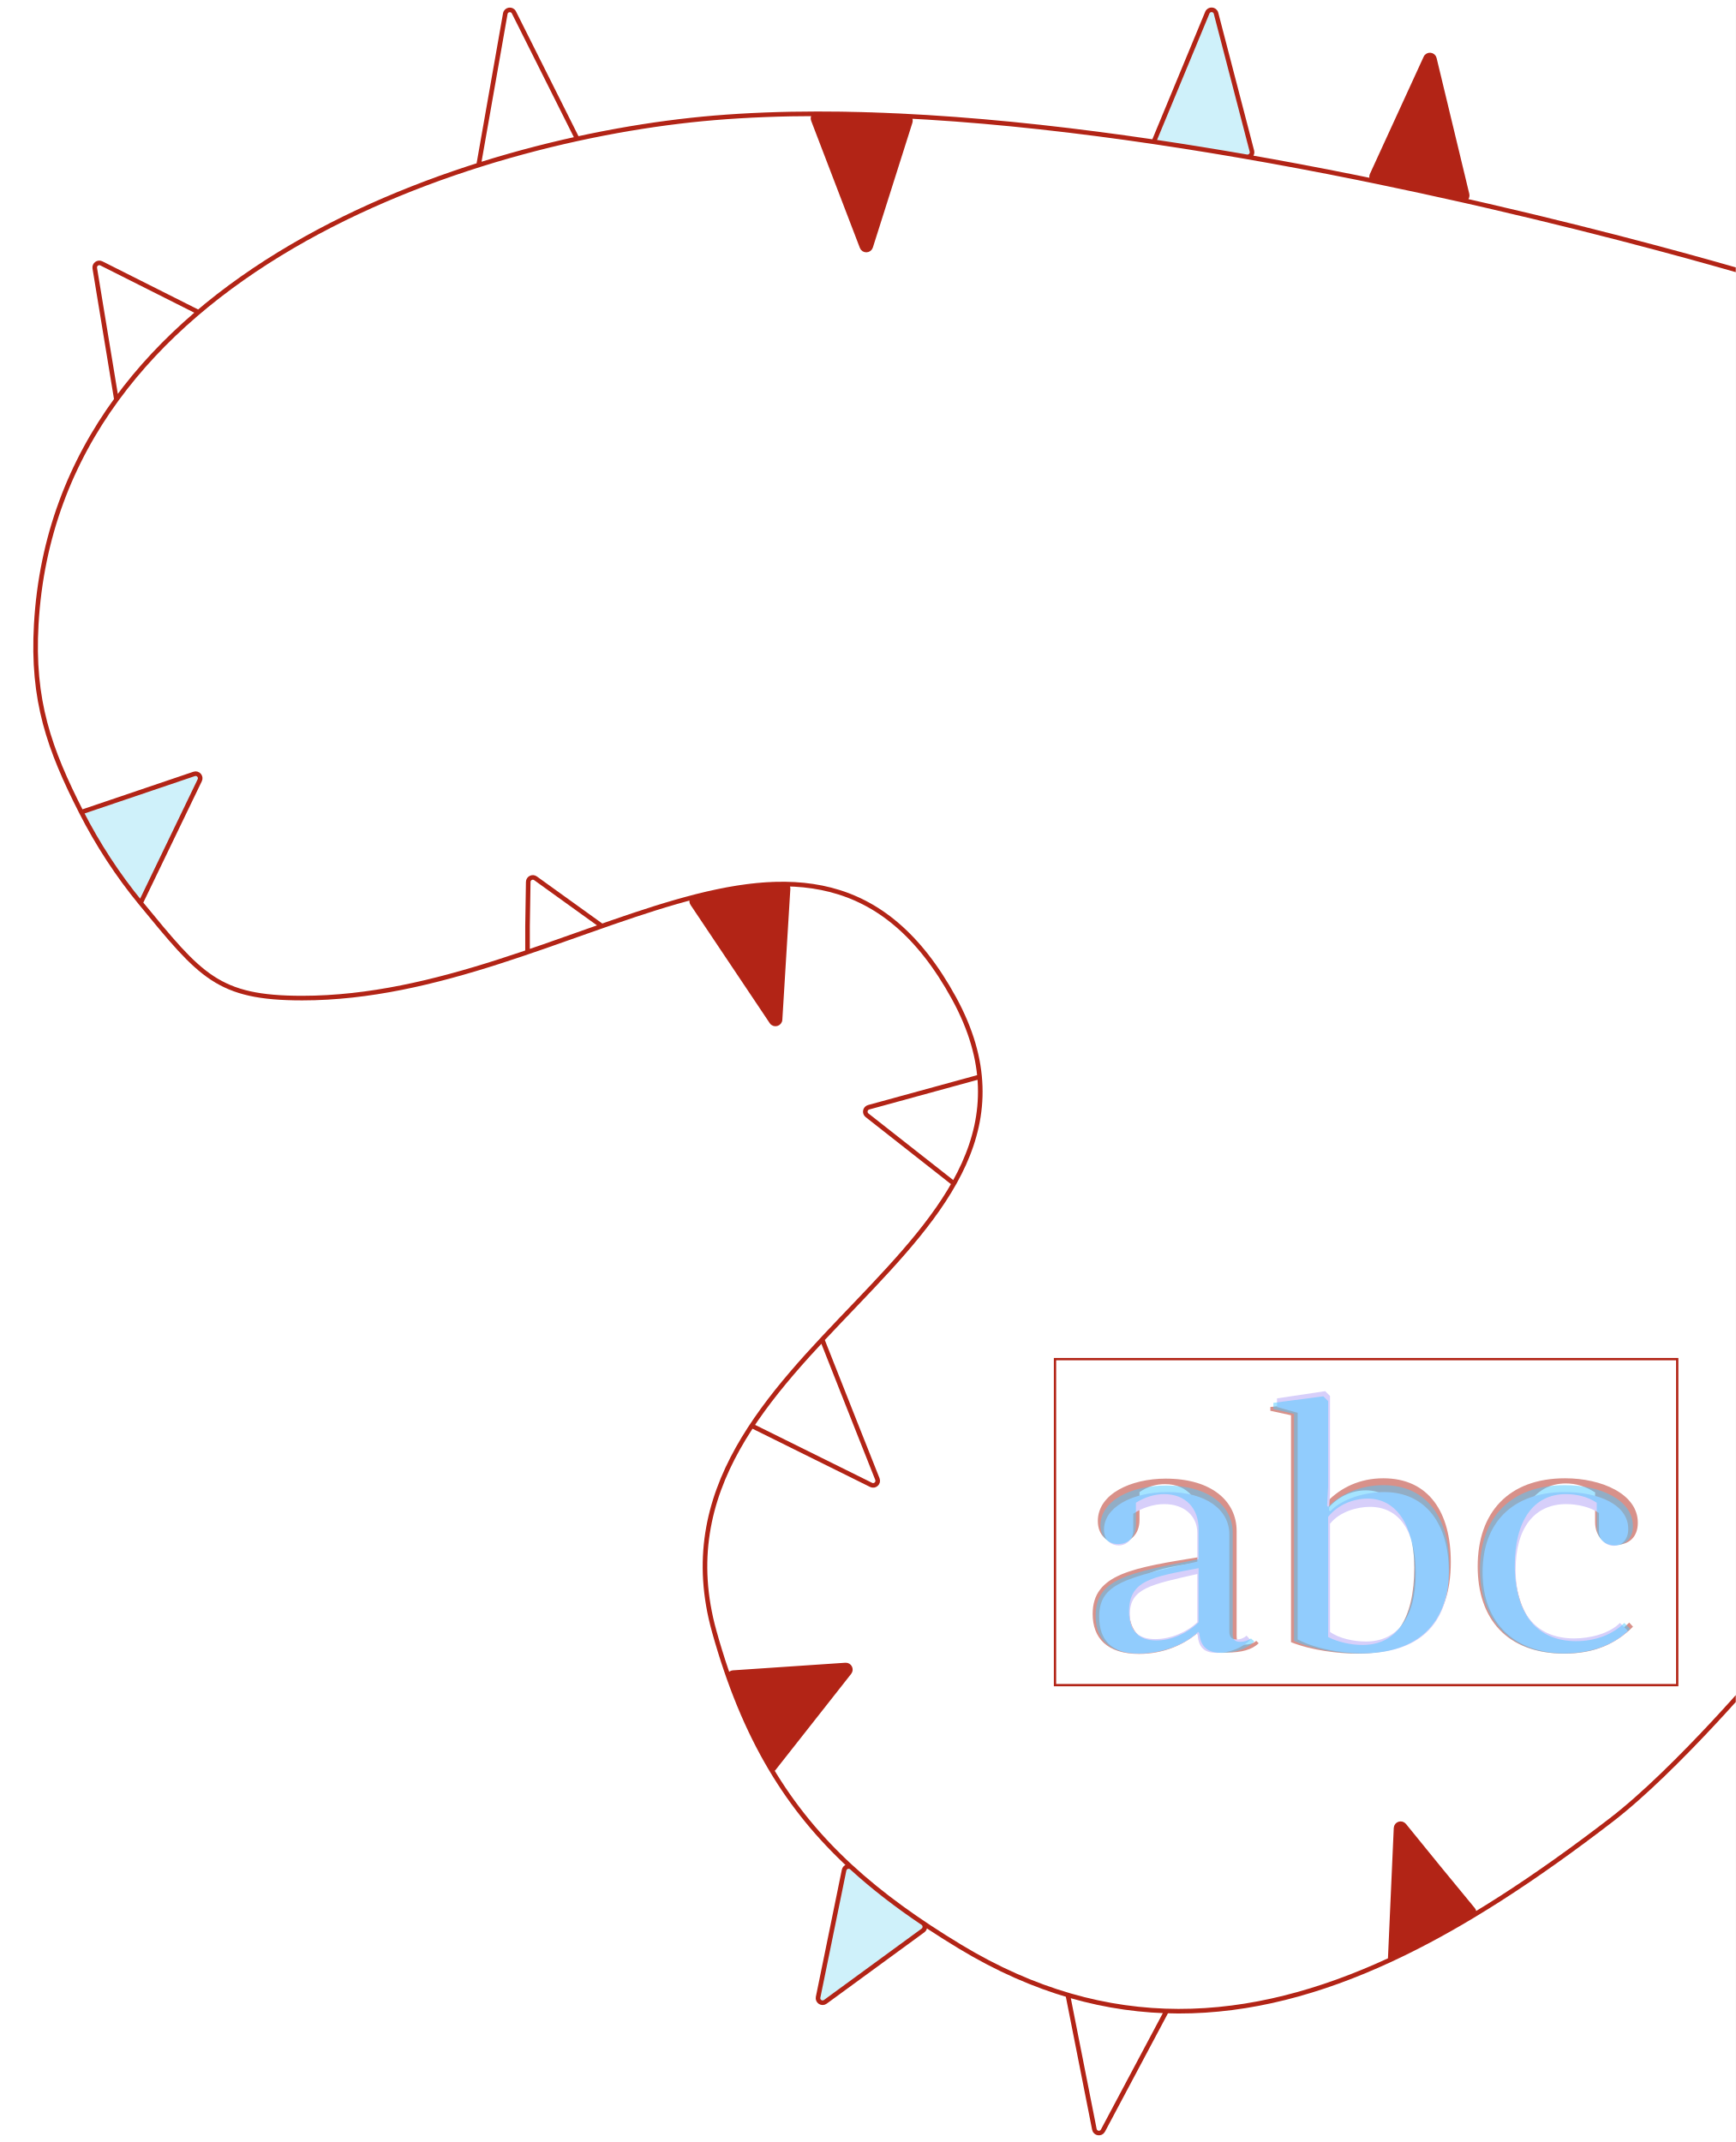
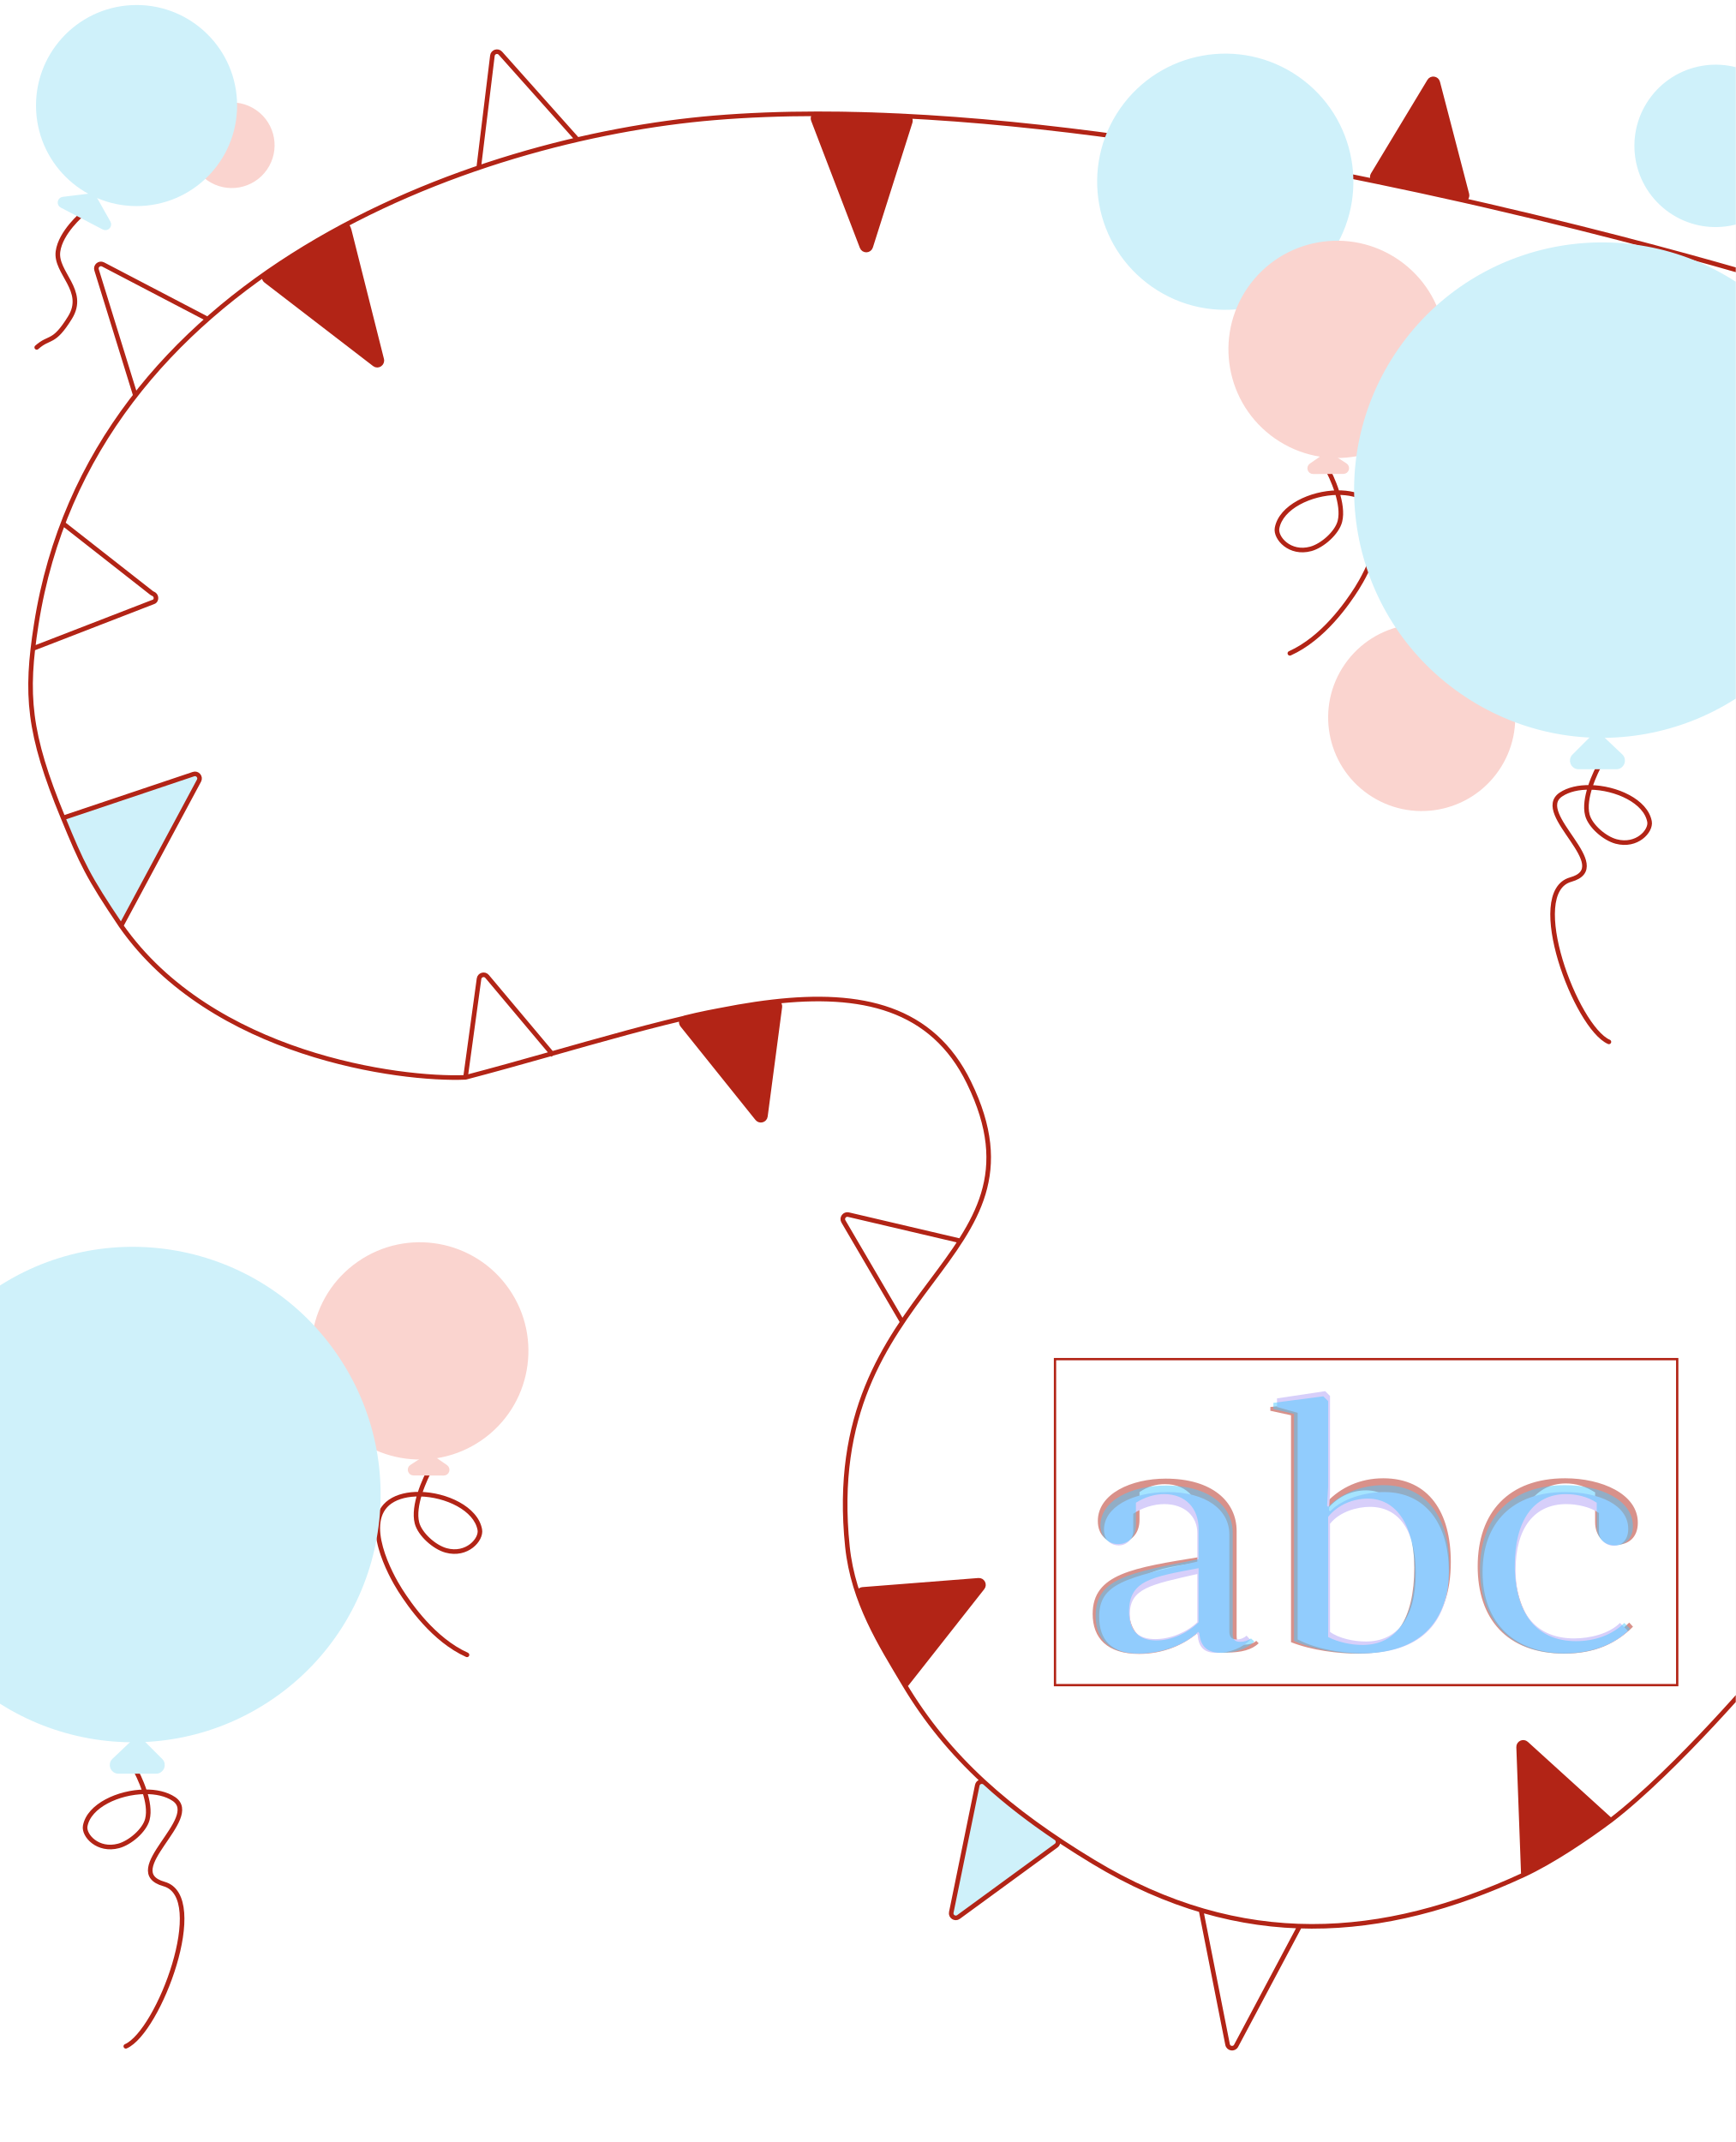
<svg xmlns="http://www.w3.org/2000/svg" width="1512" height="1866" viewBox="0 0 1512 1866" fill="none">
  <g clip-path="url(#clip0_212_296)">
    <rect width="1512" height="1866" fill="white" />
-     <path d="M735.268 1629.2C735.896 1626.12 739.663 1624.93 741.978 1627.05C760.514 1644.01 781.062 1659.82 803.852 1675.15C806.165 1676.71 806.244 1680.1 803.993 1681.74L718.918 1743.9C715.966 1746.06 711.907 1743.45 712.639 1739.87L735.268 1629.2Z" fill="#CFF1FA" />
-     <path d="M169.101 674.204C172.458 673.067 175.526 676.536 173.988 679.729L122.495 786.581C102.468 762.23 84.992 735.332 70.829 707.497L169.101 674.204Z" fill="#CFF1FA" />
-     <path d="M1090.52 131.64C1091.25 134.459 1088.82 137.093 1085.95 136.592C1059.33 131.951 1032.29 127.56 1005.05 123.528L1051.69 11.01C1053.16 7.466 1058.29 7.822 1059.26 11.534L1090.52 131.64Z" fill="#CFF1FA" />
-     <path d="M758.432 215.014C757.288 218.622 752.238 218.771 750.883 215.237L708.474 104.549C707.474 101.938 709.393 99.132 712.189 99.131C737.37 99.117 763.135 99.828 789.275 101.161C791.887 101.294 793.663 103.863 792.873 106.356L758.432 215.014Z" fill="#B22416" />
-     <path d="M1241.94 50.266C1243.52 46.813 1248.57 47.304 1249.46 50.998L1277.93 169.323C1278.63 172.206 1276.05 174.816 1273.16 174.165C1249.08 168.742 1223.93 163.293 1197.97 157.943C1195.45 157.423 1194.06 154.694 1195.13 152.354L1241.94 50.266Z" fill="#B22416" />
-     <path d="M671.466 1540.85C657.55 1517.44 645.538 1491.56 635.148 1462.39C634.263 1459.9 636.005 1457.27 638.635 1457.1L736.472 1450.49C739.93 1450.25 742.028 1454.23 739.884 1456.95L673.729 1541C673.131 1541.76 671.959 1541.69 671.466 1540.85Z" fill="#B22416" />
-     <path d="M1253.69 1627.71L1283.09 1663.45C1284.64 1665.33 1284.16 1668.15 1282.07 1669.4C1258.41 1683.58 1234.73 1696.32 1210.98 1707.31L1216.08 1592.54C1216.24 1588.87 1220.86 1587.34 1223.18 1590.19L1253.69 1627.71Z" fill="#B22416" />
-     <path d="M603.219 787.235C601.693 784.956 602.862 781.852 605.52 781.172C632.402 774.296 658.145 769.998 682.568 770.136C684.831 770.149 686.592 772.076 686.454 774.335L679.486 888.247C679.252 892.068 674.299 893.409 672.169 890.228L603.219 787.235Z" fill="#B22416" />
-     <path d="M1537 242.361C1537 242.361 1281.41 164.42 1005.05 123.528M1537 1451.18C1537 1451.18 1461.11 1541.28 1403.17 1585.77C1339.16 1634.94 1275.3 1677.54 1210.98 1707.31M1005.05 123.528C873.706 104.095 737.676 93.029 622.161 102.674C411.111 120.296 49.04 236.86 31.573 543.928C27.801 610.252 42.846 652.498 70.829 707.497C84.992 735.332 102.468 762.23 122.495 786.581C174.916 850.319 189.53 869.486 263.242 869.486C497.447 869.486 708.572 645.942 830.959 869.486C951.73 1090.08 553.327 1174.23 622.161 1421.22C635.178 1467.93 651.33 1506.97 671.466 1540.85M122.495 786.581L173.988 679.729C175.526 676.536 172.458 673.067 169.101 674.204L70.829 707.497M172.858 271.977L88.303 229.449C85.382 227.98 82.028 230.446 82.559 233.672L101.406 348.103M502.815 120.918L447.665 10.816C445.94 7.371 440.818 8.119 440.15 11.914L416.924 143.809M1005.04 123.538L1005.05 123.528M524.319 806.744L466.468 765.124C463.845 763.237 460.183 765.077 460.132 768.307L459.523 806.744L459.523 829.46M853.002 938.2L756.695 964.578C753.527 965.445 752.698 969.551 755.281 971.581L830.959 1031.04M654.821 1242.05L758.798 1293.56C762.082 1295.19 765.643 1291.91 764.292 1288.5L745.386 1240.84L716.177 1166.92M930.178 1737.93L953.301 1854.97C954.03 1858.67 958.99 1859.4 960.757 1856.08L1016.18 1751.88M1210.97 1707.53L1210.98 1707.31M1210.98 1707.31C1234.73 1696.32 1258.41 1683.58 1282.07 1669.4C1284.16 1668.15 1284.64 1665.33 1283.09 1663.45L1253.69 1627.71L1223.18 1590.19C1220.86 1587.34 1216.24 1588.87 1216.08 1592.54L1210.98 1707.31ZM1210.98 1707.31C1089.15 1763.71 965.656 1774.06 836.281 1695.8C762.871 1651.39 709.907 1605.54 671.466 1540.85M1005.05 123.528C1032.29 127.56 1059.33 131.951 1085.95 136.592C1088.82 137.093 1091.25 134.459 1090.52 131.64L1059.26 11.534C1058.29 7.822 1053.16 7.466 1051.69 11.01L1005.05 123.528ZM671.466 1540.85C657.55 1517.44 645.538 1491.56 635.148 1462.39C634.263 1459.9 636.005 1457.27 638.635 1457.1L736.472 1450.49C739.93 1450.25 742.028 1454.23 739.884 1456.95L673.729 1541C673.131 1541.76 671.959 1541.69 671.466 1540.85ZM672.169 890.228L603.219 787.235C601.693 784.956 602.862 781.852 605.52 781.172C632.402 774.296 658.145 769.998 682.568 770.136C684.831 770.149 686.592 772.076 686.454 774.335L679.486 888.247C679.252 892.068 674.299 893.409 672.169 890.228ZM1195.13 152.354L1241.94 50.266C1243.52 46.813 1248.57 47.304 1249.46 50.998L1277.93 169.323C1278.63 172.206 1276.05 174.816 1273.16 174.165C1249.08 168.742 1223.93 163.293 1197.97 157.943C1195.45 157.423 1194.06 154.694 1195.13 152.354ZM712.639 1739.87L735.268 1629.2C735.897 1626.12 739.663 1624.93 741.978 1627.05C760.514 1644.01 781.062 1659.82 803.852 1675.15C806.165 1676.71 806.244 1680.1 803.993 1681.74L718.918 1743.9C715.966 1746.06 711.907 1743.45 712.639 1739.87ZM750.883 215.237L708.474 104.549C707.474 101.938 709.393 99.132 712.189 99.131C737.37 99.117 763.135 99.828 789.275 101.161C791.887 101.294 793.663 103.863 792.873 106.356L758.432 215.014C757.288 218.622 752.238 218.771 750.883 215.237Z" stroke-width="4" stroke="#B22416" />
+     <path d="M851.282 1555.28C851.911 1552.21 855.677 1551.01 857.992 1553.13C876.528 1570.09 897.076 1585.9 919.866 1601.23C922.179 1602.79 922.258 1606.18 920.007 1607.82L834.932 1669.98C831.98 1672.14 827.921 1669.53 828.653 1665.95L851.282 1555.28Z" fill="#CFF1FA" />
+     <path d="M168.551 674.363C171.986 673.209 175.062 676.852 173.349 680.046L105.5 806.5C76.5 763.5 71.487 752.5 55 712.5L168.551 674.363Z" fill="#CFF1FA" />
+     <path d="M1089.32 142.587C1090.67 140.184 1089.24 137.167 1086.53 136.693C1059.72 132.014 1032.49 127.589 1005.05 123.528L1025.11 242.337C1025.74 246.056 1030.7 246.919 1032.55 243.63L1089.32 142.587Z" fill="#CFF1FA" />
+     <path d="M758.432 215.014C757.288 218.622 752.238 218.771 750.883 215.237L708.474 104.549C707.474 101.937 709.393 99.132 712.189 99.131C737.37 99.117 763.135 99.828 789.275 101.161C791.887 101.294 793.663 103.863 792.873 106.356L758.432 215.014Z" fill="#B22416" />
+     <path d="M1245.1 70.629C1246.92 67.598 1251.5 68.262 1252.39 71.688L1277.78 169.221C1278.54 172.123 1275.95 174.794 1273.03 174.135C1249.18 168.765 1224.28 163.369 1198.58 158.07C1195.88 157.512 1194.53 154.446 1195.96 152.081L1245.1 70.629Z" fill="#B22416" />
+     <path d="M787.48 1466.94C773.556 1443.51 758.672 1418.93 747.976 1389.87C747.072 1387.42 748.784 1384.8 751.394 1384.6L852.36 1376.68C855.836 1376.4 857.973 1380.4 855.816 1383.14L789.743 1467.08C789.145 1467.84 787.973 1467.77 787.48 1466.94Z" fill="#B22416" />
+     <path d="M1403.17 1585.77C1382 1601.59 1352.07 1621.79 1327 1633.39L1322.85 1522C1322.72 1518.46 1326.92 1516.51 1329.54 1518.89L1403.17 1585.77Z" fill="#B22416" />
+     <path d="M594.339 892.983C592.531 890.729 593.637 887.364 596.44 886.663C623.015 880.018 649.662 876.232 674.796 872.742C677.414 872.379 679.658 874.609 679.311 877.229L666.727 972.422C666.266 975.913 661.845 977.147 659.641 974.401L594.339 892.983Z" fill="#B22416" />
+     <path d="M332.498 313.059C333.437 316.791 329.231 319.641 326.211 317.318L231.641 244.578C229.41 242.862 229.554 239.405 231.925 237.897C253.282 224.318 276.895 209.432 299.778 196.5C302.065 195.208 303.555 198.087 304.204 200.666L332.498 313.059Z" fill="#B22416" />
+     <path d="M1537 242.361C1537 242.361 1281.41 164.42 1005.05 123.528M55 712.5C71.487 752.5 76.5 763.5 105.5 806.5C184.5 919.325 348 941 405.498 938.533C597.824 888.205 780 812 844 943C920.947 1100.5 714 1115 738.175 1347.3C743.194 1395.53 767.344 1433.05 787.48 1466.94M405.498 938.533L417.275 852.656C417.746 849.219 422.069 847.971 424.3 850.627L482 919.325M1327 1633.39C1352.07 1621.79 1382 1601.59 1403.17 1585.77C1461.11 1541.28 1537 1451.18 1537 1451.18M1403.17 1585.77L1329.54 1518.89C1326.92 1516.51 1322.72 1518.46 1322.85 1522L1327 1633.39M1403.17 1585.77C1330 1630 1327 1633.39 1327 1633.39M105.5 806.5L173.349 680.046C175.062 676.852 171.986 673.209 168.551 674.363L55 712.5M55 712.5C24.5 638.5 22 605 31.573 543.928C79.204 240.074 411.111 120.296 622.161 102.674C737.676 93.029 873.706 104.095 1005.05 123.528M180 277.5L89.791 230.364C86.64 228.717 83.067 231.693 84.117 235.09L117.935 344.5M503 121.617L435.883 46.351C433.593 43.783 429.345 45.113 428.927 48.528L417 146.095M1005.04 123.538L1005.05 123.528M836.612 1081L739.072 1058.13C735.65 1057.32 732.931 1061.01 734.706 1064.04L786 1151.69M1046.19 1664.02L1069.32 1781.06C1070.04 1784.75 1075 1785.48 1076.77 1782.16L1132.19 1677.96M1326.99 1633.61L1327 1633.39M1327 1633.39C1205.16 1689.79 1081.67 1700.15 952.295 1621.88C878.885 1577.47 825.921 1531.62 787.48 1466.94M1005.05 123.528C1032.49 127.589 1059.72 132.014 1086.53 136.693C1089.24 137.167 1090.67 140.184 1089.32 142.587L1032.55 243.63C1030.7 246.919 1025.74 246.056 1025.11 242.337L1005.05 123.528ZM787.48 1466.94C773.556 1443.51 758.672 1418.93 747.976 1389.87C747.072 1387.42 748.784 1384.8 751.394 1384.6L852.36 1376.68C855.836 1376.4 857.973 1380.4 855.816 1383.14L789.743 1467.08C789.145 1467.84 787.973 1467.77 787.48 1466.94ZM28.657 565L133.839 524.256C134.276 524.087 134.697 523.854 134.991 523.489C136.607 521.491 135.889 518.464 133.592 517.382C133.055 517.129 132.497 516.901 132.03 516.534L54.822 456M304.204 200.666L332.498 313.059C333.437 316.791 329.231 319.641 326.211 317.318L231.641 244.578C229.41 242.862 229.554 239.405 231.925 237.897C253.282 224.318 276.895 209.432 299.778 196.5C302.065 195.208 303.555 198.087 304.204 200.666ZM920.007 1607.82L834.932 1669.98C831.98 1672.14 827.921 1669.53 828.653 1665.95L851.282 1555.28C851.911 1552.21 855.677 1551.01 857.992 1553.13C876.528 1570.09 897.076 1585.9 919.866 1601.23C922.179 1602.79 922.258 1606.18 920.007 1607.82ZM679.311 877.229L666.727 972.422C666.266 975.913 661.845 977.147 659.641 974.401L594.339 892.983C592.531 890.729 593.637 887.364 596.44 886.663C623.015 880.018 649.662 876.232 674.796 872.742C677.413 872.379 679.658 874.609 679.311 877.229ZM1195.96 152.081L1245.1 70.629C1246.92 67.598 1251.5 68.262 1252.39 71.688L1277.78 169.221C1278.54 172.123 1275.95 174.794 1273.03 174.135C1249.18 168.765 1224.28 163.369 1198.58 158.07C1195.88 157.512 1194.53 154.446 1195.96 152.081ZM750.883 215.237L708.474 104.549C707.474 101.937 709.393 99.132 712.189 99.131C737.37 99.117 763.135 99.828 789.275 101.161C791.887 101.294 793.663 103.863 792.873 106.356L758.432 215.014C757.288 218.622 752.238 218.771 750.883 215.237Z" stroke-width="4" stroke="#B22416" />
+     <path d="M72 186.13C72 186.13 52.762 202.136 50.5 219.13C48.027 237.711 75.5 253.13 61 276.63C46.5 300.13 43.325 292.476 32 302.63" stroke-width="4" stroke-linecap="round" stroke="#B22416" />
+     <path d="M1392.75 667.63C1392.75 667.63 1388.22 675.826 1385.02 685.925M1385.02 685.925C1382.54 693.775 1380.85 702.775 1382.73 709.97C1385.23 719.592 1397.75 730.387 1407.8 733.064C1425.85 737.875 1438.38 723.923 1436.88 715.743C1433.61 697.957 1407.75 686.232 1385.02 685.925ZM1385.02 685.925C1375.34 685.794 1366.22 687.737 1359.66 692.168C1334.86 708.927 1407.8 755.13 1368.19 766.262C1328.57 777.394 1372.77 895.073 1401.5 907.63" stroke-width="4" stroke-linecap="round" stroke="#B22416" />
+     <path d="M1167.18 454.146L1165.24 453.655V453.655L1167.18 454.146ZM1141.82 478.146L1142.35 480.075V480.075L1141.82 478.146ZM1112.41 460.146L1110.44 459.794L1112.41 460.146ZM1190.51 435.646L1191.65 434.003V434.003L1190.51 435.646ZM1181.88 512.646L1180.2 511.573V511.573L1181.88 512.646ZM1124.39 570.971C1123.38 571.423 1122.2 570.973 1121.74 569.966C1121.29 568.958 1121.74 567.774 1122.75 567.322L1123.57 569.146L1124.39 570.971ZM1157.04 410.146C1158.8 409.199 1158.8 409.199 1158.8 409.199C1158.8 409.199 1158.8 409.199 1158.8 409.2C1158.8 409.2 1158.8 409.201 1158.8 409.202C1158.8 409.203 1158.8 409.205 1158.8 409.208C1158.81 409.213 1158.81 409.22 1158.82 409.229C1158.82 409.248 1158.84 409.275 1158.86 409.309C1158.89 409.378 1158.95 409.479 1159.02 409.611C1159.15 409.873 1159.35 410.257 1159.59 410.748C1160.08 411.731 1160.77 413.148 1161.56 414.895C1163.13 418.386 1165.12 423.22 1166.77 428.569L1164.86 429.159L1162.95 429.748C1161.36 424.603 1159.44 419.93 1157.91 416.538C1157.15 414.845 1156.48 413.476 1156.01 412.534C1155.78 412.063 1155.59 411.699 1155.47 411.455C1155.4 411.333 1155.35 411.24 1155.32 411.18C1155.31 411.149 1155.29 411.127 1155.29 411.113C1155.28 411.105 1155.28 411.1 1155.28 411.097C1155.28 411.096 1155.28 411.094 1155.28 411.094C1155.28 411.094 1155.28 411.094 1155.28 411.094C1155.28 411.094 1155.28 411.094 1155.28 411.094C1155.28 411.094 1155.28 411.094 1157.04 410.146ZM1164.86 429.159L1166.77 428.569C1169.31 436.798 1171.16 446.6 1169.12 454.638L1167.18 454.146L1165.24 453.655C1166.99 446.739 1165.44 437.836 1162.95 429.748L1164.86 429.159ZM1167.18 454.146L1169.12 454.638C1167.72 460.161 1163.62 465.784 1158.72 470.32C1153.81 474.871 1147.83 478.576 1142.35 480.075L1141.82 478.146L1141.3 476.217C1145.98 474.935 1151.41 471.639 1156 467.386C1160.61 463.118 1164.11 458.132 1165.24 453.655L1167.18 454.146ZM1141.82 478.146L1142.35 480.075C1132.58 482.751 1124.21 480.213 1118.48 475.792C1115.63 473.592 1113.42 470.913 1112.02 468.155C1110.62 465.419 1109.96 462.471 1110.44 459.794L1112.41 460.146L1114.38 460.499C1114.1 462.071 1114.45 464.124 1115.58 466.341C1116.7 468.536 1118.51 470.763 1120.92 472.626C1125.72 476.329 1132.81 478.541 1141.3 476.217L1141.82 478.146ZM1112.41 460.146L1110.44 459.794C1112.25 449.707 1120.21 441.626 1130.29 436.088C1140.42 430.525 1153.03 427.323 1164.83 427.159L1164.86 429.159L1164.88 431.158C1153.7 431.314 1141.74 434.363 1132.22 439.594C1122.65 444.849 1115.88 452.102 1114.38 460.499L1112.41 460.146ZM1164.86 429.159L1164.83 427.159C1174.87 427.02 1184.55 429.078 1191.65 434.003L1190.51 435.646L1189.37 437.289C1183.19 433.006 1174.44 431.026 1164.88 431.158L1164.86 429.159ZM1190.51 435.646L1191.65 434.003C1205.35 443.519 1204.91 460.798 1200.63 476.334C1196.3 492.056 1187.75 507.144 1183.57 513.72L1181.88 512.646L1180.2 511.573C1184.28 505.148 1192.59 490.444 1196.78 475.271C1201.01 459.91 1200.75 445.19 1189.37 437.289L1190.51 435.646ZM1181.88 512.646L1183.57 513.72C1175.3 526.718 1154.04 557.653 1124.39 570.971L1123.57 569.146L1122.75 567.322C1151.21 554.54 1171.93 524.575 1180.2 511.573L1181.88 512.646Z" fill="#B22416" />
+     <circle cx="81.49" cy="81.49" r="81.49" transform="matrix(0.570569 -0.82125 -0.82125 -0.570569 1258.85 738.469)" fill="#FAD4CF" />
+     <circle cx="70.732" cy="70.732" r="70.732" transform="matrix(0.570569 -0.82125 -0.82125 -0.570569 1512.18 225.522)" fill="#CFF1FA" />
+     <circle cx="37.29" cy="37.29" r="37.29" transform="matrix(0.570569 -0.82125 -0.82125 -0.570569 211.25 178.432)" fill="#FAD4CF" />
+     <circle cx="111.591" cy="111.591" r="111.591" transform="matrix(0.570569 -0.82125 -0.82125 -0.570569 1095.29 313.627)" fill="#CFF1FA" />
+     <circle cx="94.633" cy="94.633" r="94.633" transform="matrix(0.570569 -0.82125 -0.82125 -0.570569 1188.43 436.054)" fill="#FAD4CF" />
+     <circle cx="87.585" cy="87.585" r="87.585" transform="matrix(0.998692 -0.0511226 -0.0511226 -0.998692 35.957 183.896)" fill="#CFF1FA" />
+     <circle cx="215.796" cy="215.796" r="215.796" transform="matrix(0.570569 -0.82125 -0.82125 -0.570569 1449.45 727.328)" fill="#CFF1FA" />
+     <path d="M1371.54 659.095L1387.56 643.075C1389.47 641.158 1392.57 641.118 1394.53 642.984L1411.41 659.004C1414.69 662.114 1412.49 667.63 1407.97 667.63H1375.07C1370.62 667.63 1368.39 662.244 1371.54 659.095Z" fill="#CFF1FA" stroke-width="5" stroke="#CFF1FA" />
+     <path d="M54.907 173.466L79.073 170.513C80.28 170.366 81.456 170.961 82.052 172.02L94.431 194.015C95.894 196.615 93.076 199.525 90.43 198.147L53.885 179.104C51.272 177.743 51.982 173.824 54.907 173.466Z" fill="#CFF1FA" stroke-width="4" stroke="#CFF1FA" />
+     <path d="M1142.16 405.481L1154.93 396.642C1155.93 395.951 1157.24 395.93 1158.27 396.591L1171.78 405.339C1174.29 406.96 1173.15 410.847 1170.16 410.857L1143.87 410.948C1140.93 410.958 1139.73 407.158 1142.16 405.481Z" fill="#FAD4CF" stroke-width="4" stroke="#FAD4CF" />
+     <path d="M118.335 1542.63C118.335 1542.63 122.867 1550.83 126.067 1560.93M126.067 1560.93C128.555 1568.78 130.238 1577.78 128.363 1584.97C125.856 1594.59 113.337 1605.39 103.293 1608.06C85.243 1612.88 72.708 1598.92 74.212 1590.74C77.483 1572.96 103.34 1561.23 126.067 1560.93ZM126.067 1560.93C135.752 1560.79 144.869 1562.74 151.428 1567.17C176.234 1583.93 103.292 1630.13 142.904 1641.26C182.516 1652.39 138.321 1770.07 109.591 1782.63" stroke-width="4" stroke-linecap="round" stroke="#B22416" />
+     <path d="M363.2 1326.63L365.138 1326.14V1326.14L363.2 1326.63ZM388.555 1350.63L388.026 1352.56V1352.56L388.555 1350.63ZM417.966 1332.63L419.935 1332.28L417.966 1332.63ZM339.873 1308.13L338.733 1306.49V1306.49L339.873 1308.13ZM348.494 1385.13L350.181 1384.06V1384.06L348.494 1385.13ZM405.99 1443.45C406.998 1443.91 408.182 1443.46 408.634 1442.45C409.087 1441.44 408.637 1440.26 407.629 1439.81L406.81 1441.63L405.99 1443.45ZM373.342 1282.63C371.58 1281.68 371.58 1281.68 371.58 1281.68C371.58 1281.68 371.58 1281.68 371.58 1281.68C371.579 1281.68 371.579 1281.69 371.579 1281.69C371.578 1281.69 371.577 1281.69 371.575 1281.69C371.573 1281.7 371.569 1281.7 371.564 1281.71C371.554 1281.73 371.54 1281.76 371.521 1281.79C371.485 1281.86 371.432 1281.96 371.364 1282.09C371.227 1282.36 371.031 1282.74 370.785 1283.23C370.295 1284.22 369.609 1285.63 368.822 1287.38C367.249 1290.87 365.261 1295.7 363.611 1301.05L365.522 1301.64L367.433 1302.23C369.02 1297.09 370.941 1292.41 372.469 1289.02C373.232 1287.33 373.894 1285.96 374.365 1285.02C374.6 1284.55 374.786 1284.18 374.913 1283.94C374.977 1283.82 375.025 1283.72 375.057 1283.66C375.073 1283.63 375.085 1283.61 375.093 1283.6C375.097 1283.59 375.099 1283.58 375.101 1283.58C375.102 1283.58 375.103 1283.58 375.103 1283.58C375.103 1283.58 375.103 1283.58 375.103 1283.58C375.103 1283.58 375.103 1283.58 375.103 1283.58C375.103 1283.58 375.103 1283.58 373.342 1282.63ZM365.522 1301.64L363.611 1301.05C361.073 1309.28 359.223 1319.08 361.261 1327.12L363.2 1326.63L365.138 1326.14C363.385 1319.22 364.939 1310.32 367.433 1302.23L365.522 1301.64ZM363.2 1326.63L361.261 1327.12C362.662 1332.64 366.763 1338.27 371.66 1342.8C376.572 1347.36 382.552 1351.06 388.026 1352.56L388.555 1350.63L389.083 1348.7C384.4 1347.42 378.97 1344.12 374.378 1339.87C369.771 1335.6 366.274 1330.62 365.138 1326.14L363.2 1326.63ZM388.555 1350.63L388.026 1352.56C397.797 1355.24 406.173 1352.7 411.899 1348.28C414.748 1346.08 416.959 1343.4 418.362 1340.64C419.754 1337.9 420.414 1334.96 419.935 1332.28L417.966 1332.63L415.998 1332.98C416.279 1334.56 415.925 1336.61 414.797 1338.83C413.68 1341.02 411.866 1343.25 409.454 1345.11C404.659 1348.81 397.568 1351.03 389.083 1348.7L388.555 1350.63ZM417.966 1332.63L419.935 1332.28C418.13 1322.19 410.168 1314.11 400.086 1308.57C389.96 1303.01 377.352 1299.81 365.55 1299.64L365.522 1301.64L365.494 1303.64C376.677 1303.8 388.638 1306.85 398.16 1312.08C407.727 1317.33 414.495 1324.59 415.998 1332.98L417.966 1332.63ZM365.522 1301.64L365.55 1299.64C355.512 1299.5 345.828 1301.56 338.733 1306.49L339.873 1308.13L341.014 1309.77C347.184 1305.49 355.942 1303.51 365.494 1303.64L365.522 1301.64ZM339.873 1308.13L338.733 1306.49C325.026 1316 325.465 1333.28 329.747 1348.82C334.08 1364.54 342.624 1379.63 346.806 1386.2L348.494 1385.13L350.181 1384.06C346.095 1377.63 337.785 1362.93 333.603 1347.75C329.369 1332.39 329.633 1317.67 341.014 1309.77L339.873 1308.13ZM348.494 1385.13L346.806 1386.2C355.074 1399.2 376.338 1430.14 405.99 1443.45L406.81 1441.63L407.629 1439.81C379.17 1427.02 358.451 1397.06 350.181 1384.06L348.494 1385.13Z" fill="#B22416" />
+     <circle cx="365.668" cy="1176.83" r="94.633" transform="rotate(-124.79 365.668 1176.83)" fill="#FAD4CF" />
+     <circle cx="115.741" cy="1301.98" r="215.796" transform="rotate(-124.79 115.741 1301.98)" fill="#CFF1FA" />
+     <path d="M139.554 1534.09L123.534 1518.07C121.618 1516.16 118.523 1516.12 116.557 1517.98L99.678 1534C96.402 1537.11 98.603 1542.63 103.121 1542.63H136.019C140.473 1542.63 142.704 1537.24 139.554 1534.09Z" fill="#CFF1FA" stroke-width="5" stroke="#CFF1FA" />
+     <path d="M388.222 1277.96L375.451 1269.13C374.452 1268.43 373.134 1268.41 372.114 1269.07L358.596 1277.82C356.091 1279.44 357.232 1283.33 360.216 1283.34L386.505 1283.43C389.452 1283.44 390.645 1279.64 388.222 1277.96Z" fill="#FAD4CF" stroke-width="4" stroke="#FAD4CF" />
    <path opacity="0.5" d="M1046.91 1421L1046.01 1420.1C1032.21 1433 1013.01 1440.8 992.307 1440.8C964.407 1440.8 951.807 1427 951.807 1406C951.807 1370.9 987.207 1365.8 1046.01 1356.2V1328C1046.01 1307.3 1034.91 1292.9 1014.81 1292.9C1007.01 1292.9 999.807 1295 992.607 1299.8V1324.1C992.607 1336.4 984.807 1343.9 974.307 1343.9C964.107 1343.9 956.307 1337.3 956.307 1325C956.307 1301.3 985.407 1288.1 1015.41 1288.1C1055.61 1288.1 1077.21 1307.9 1077.21 1333.7V1425.2C1077.21 1430.9 1079.61 1432.7 1084.41 1432.7C1087.41 1432.7 1091.91 1431.8 1094.31 1429.4L1096.41 1431.5C1090.71 1437.2 1081.11 1439.6 1069.11 1439.6C1056.51 1439.6 1048.41 1435.1 1046.91 1421ZM1046.01 1413.2V1360.7C1003.71 1367.3 983.607 1369.7 983.607 1402.1C983.607 1420.7 993.207 1430.3 1008.51 1430.3C1022.01 1430.3 1036.11 1423.7 1046.01 1413.2ZM1124.58 1430.6V1232.9L1106.58 1229V1225.7L1151.88 1220.9L1155.78 1225.1V1289L1154.88 1307.6L1155.78 1308.5C1167.78 1295.9 1184.58 1287.8 1204.98 1287.8C1244.88 1287.8 1263.78 1317.8 1263.78 1360.7C1263.78 1412.6 1236.18 1440.5 1182.48 1440.5C1165.68 1440.5 1142.88 1437.8 1124.58 1430.6ZM1155.78 1315.1V1430.3C1165.68 1433.6 1175.28 1436 1184.28 1436C1215.18 1436 1231.98 1410.5 1231.98 1365.5C1231.98 1325 1215.18 1298.3 1189.98 1298.3C1176.48 1298.3 1164.48 1304.6 1155.78 1315.1ZM1389.49 1325.9V1300.1C1380.79 1294.7 1372.69 1292.3 1363.99 1292.3C1335.49 1292.3 1319.29 1318.7 1319.29 1359.5C1319.29 1403.9 1337.59 1431.5 1375.09 1431.5C1392.79 1431.5 1407.19 1425.5 1419.19 1413.5L1422.49 1417.1C1407.79 1431.8 1389.19 1440.5 1362.79 1440.5C1312.09 1440.5 1287.19 1409.6 1287.19 1364.6C1287.19 1317.5 1314.19 1287.8 1363.39 1287.8C1394.89 1287.8 1426.69 1301.3 1426.69 1326.5C1426.69 1339.4 1418.59 1345.7 1408.09 1345.7C1396.99 1345.7 1389.49 1338.2 1389.49 1325.9Z" fill="#B22416" />
    <path d="M1043.27 1424.3L1042.37 1423.1C1030.97 1433.3 1010.87 1440.5 991.974 1440.5C967.674 1440.5 957.474 1428.2 957.474 1408.4C957.474 1379.6 979.974 1374.5 1042.97 1360.4V1335.5C1042.97 1320.8 1031.87 1310.3 1014.17 1310.3C1004.87 1310.3 994.674 1313.6 987.174 1318.7V1333.7C987.174 1340.6 981.474 1346.3 974.574 1346.3C968.274 1346.3 961.674 1342.1 961.674 1332.5C961.674 1313.3 985.674 1299.8 1017.17 1299.8C1050.47 1299.8 1070.87 1315.1 1070.87 1336.7V1421C1070.87 1425.5 1072.37 1428.2 1077.17 1428.2C1080.77 1428.2 1084.07 1426.7 1085.87 1424.9L1089.17 1428.5C1082.57 1435.1 1072.07 1439.9 1059.77 1439.9C1049.57 1439.9 1044.17 1435.7 1043.27 1424.3ZM1042.97 1413.2V1371.2C1001.87 1380.5 984.174 1383.8 984.174 1406.3C984.174 1420.7 991.674 1427.9 1006.37 1427.9C1019.87 1427.9 1034.27 1421.6 1042.97 1413.2ZM1130.37 1428.2V1230.8L1112.37 1225.7V1218.2L1154.37 1211.9L1158.57 1216.1V1301L1157.67 1315.7L1158.57 1316.6C1169.37 1305.5 1189.17 1299.8 1205.67 1299.8C1242.57 1299.8 1262.07 1328.6 1262.07 1368.8C1262.07 1415.9 1235.07 1440.2 1186.77 1440.2C1170.27 1440.2 1147.77 1437.2 1130.37 1428.2ZM1158.57 1327.4V1421.6C1166.37 1427.3 1179.27 1430 1189.77 1430C1216.77 1430 1233.27 1409.9 1233.27 1370.3C1233.27 1333.4 1218.57 1312.7 1193.37 1312.7C1182.57 1312.7 1167.27 1316.6 1158.57 1327.4ZM1392.84 1334V1318.1C1385.34 1312.7 1373.64 1310.3 1364.34 1310.3C1336.44 1310.3 1320.24 1331.3 1320.24 1367.3C1320.24 1407.5 1340.04 1427.3 1371.24 1427.3C1385.34 1427.3 1401.84 1423.1 1411.14 1413.8L1418.04 1420.7C1405.44 1433.3 1385.04 1440.2 1362.84 1440.2C1319.34 1440.2 1291.44 1413.8 1291.44 1369.7C1291.44 1326.5 1317.54 1299.8 1363.14 1299.8C1392.84 1299.8 1418.34 1310.9 1418.34 1331.9C1418.34 1342.4 1411.74 1346.6 1405.74 1346.6C1398.54 1346.6 1392.84 1340.9 1392.84 1334Z" fill="#D7CFFA" />
    <path opacity="0.5" d="M1044.69 1422.8L1043.79 1421.6C1031.19 1433.3 1011.69 1440.5 991.891 1440.5C965.791 1440.5 954.391 1427.6 954.391 1407.5C954.391 1375.1 983.191 1370.3 1044.09 1358.3V1331.9C1044.09 1314.2 1032.99 1301.6 1014.09 1301.6C1005.69 1301.6 996.991 1304.3 989.491 1309.1V1328.9C989.491 1338.8 982.891 1345.1 973.891 1345.1C966.091 1345.1 958.591 1339.7 958.591 1328.9C958.591 1307.3 985.291 1294.1 1015.89 1294.1C1052.79 1294.1 1073.79 1311.8 1073.79 1335.2V1423.1C1073.79 1428.2 1075.59 1430.3 1080.39 1430.3C1083.69 1430.3 1087.59 1429.1 1089.69 1427.3L1092.69 1430C1086.39 1436.3 1076.19 1439.9 1064.19 1439.9C1052.79 1439.9 1045.89 1435.4 1044.69 1422.8ZM1044.09 1413.2V1366.1C1002.39 1373.9 983.491 1376.9 983.491 1404.2C983.491 1420.7 992.191 1429.1 1007.19 1429.1C1020.69 1429.1 1034.79 1422.5 1044.09 1413.2ZM1127.22 1429.4V1231.7L1109.22 1227.5V1222.1L1152.72 1216.4L1156.92 1220.6V1295L1156.02 1311.8L1156.92 1312.7C1168.32 1300.7 1186.62 1293.8 1204.92 1293.8C1243.62 1293.8 1262.52 1323.2 1262.52 1364.6C1262.52 1414.4 1235.52 1440.5 1184.52 1440.5C1167.42 1440.5 1145.22 1437.5 1127.22 1429.4ZM1156.92 1321.4V1426.1C1165.62 1430.6 1177.02 1433 1186.92 1433C1215.72 1433 1232.22 1410.5 1232.22 1368.2C1232.22 1329.2 1216.62 1305.5 1191.42 1305.5C1179.12 1305.5 1165.62 1310.6 1156.92 1321.4ZM1390.91 1329.8V1309.1C1382.81 1303.7 1373.21 1301.6 1363.91 1301.6C1335.71 1301.6 1319.51 1325 1319.51 1363.7C1319.51 1405.7 1338.71 1429.7 1372.91 1429.7C1389.11 1429.7 1404.41 1424.3 1414.91 1413.8L1420.01 1418.9C1406.21 1432.7 1386.71 1440.5 1362.41 1440.5C1315.61 1440.5 1289.21 1411.7 1289.21 1367.3C1289.21 1322 1315.91 1293.8 1363.31 1293.8C1393.61 1293.8 1422.41 1306.4 1422.41 1329.5C1422.41 1340.9 1414.91 1346.3 1406.81 1346.3C1397.51 1346.3 1390.91 1339.7 1390.91 1329.8Z" fill="#4BC9FF" />
    <path d="M919 1184H1461V1468H919V1184Z" stroke-width="2" stroke="#B22416" />
  </g>
  <defs>
    <clipPath id="clip0_212_296">
      <rect width="1512" height="1866" fill="white" />
    </clipPath>
  </defs>
</svg>
